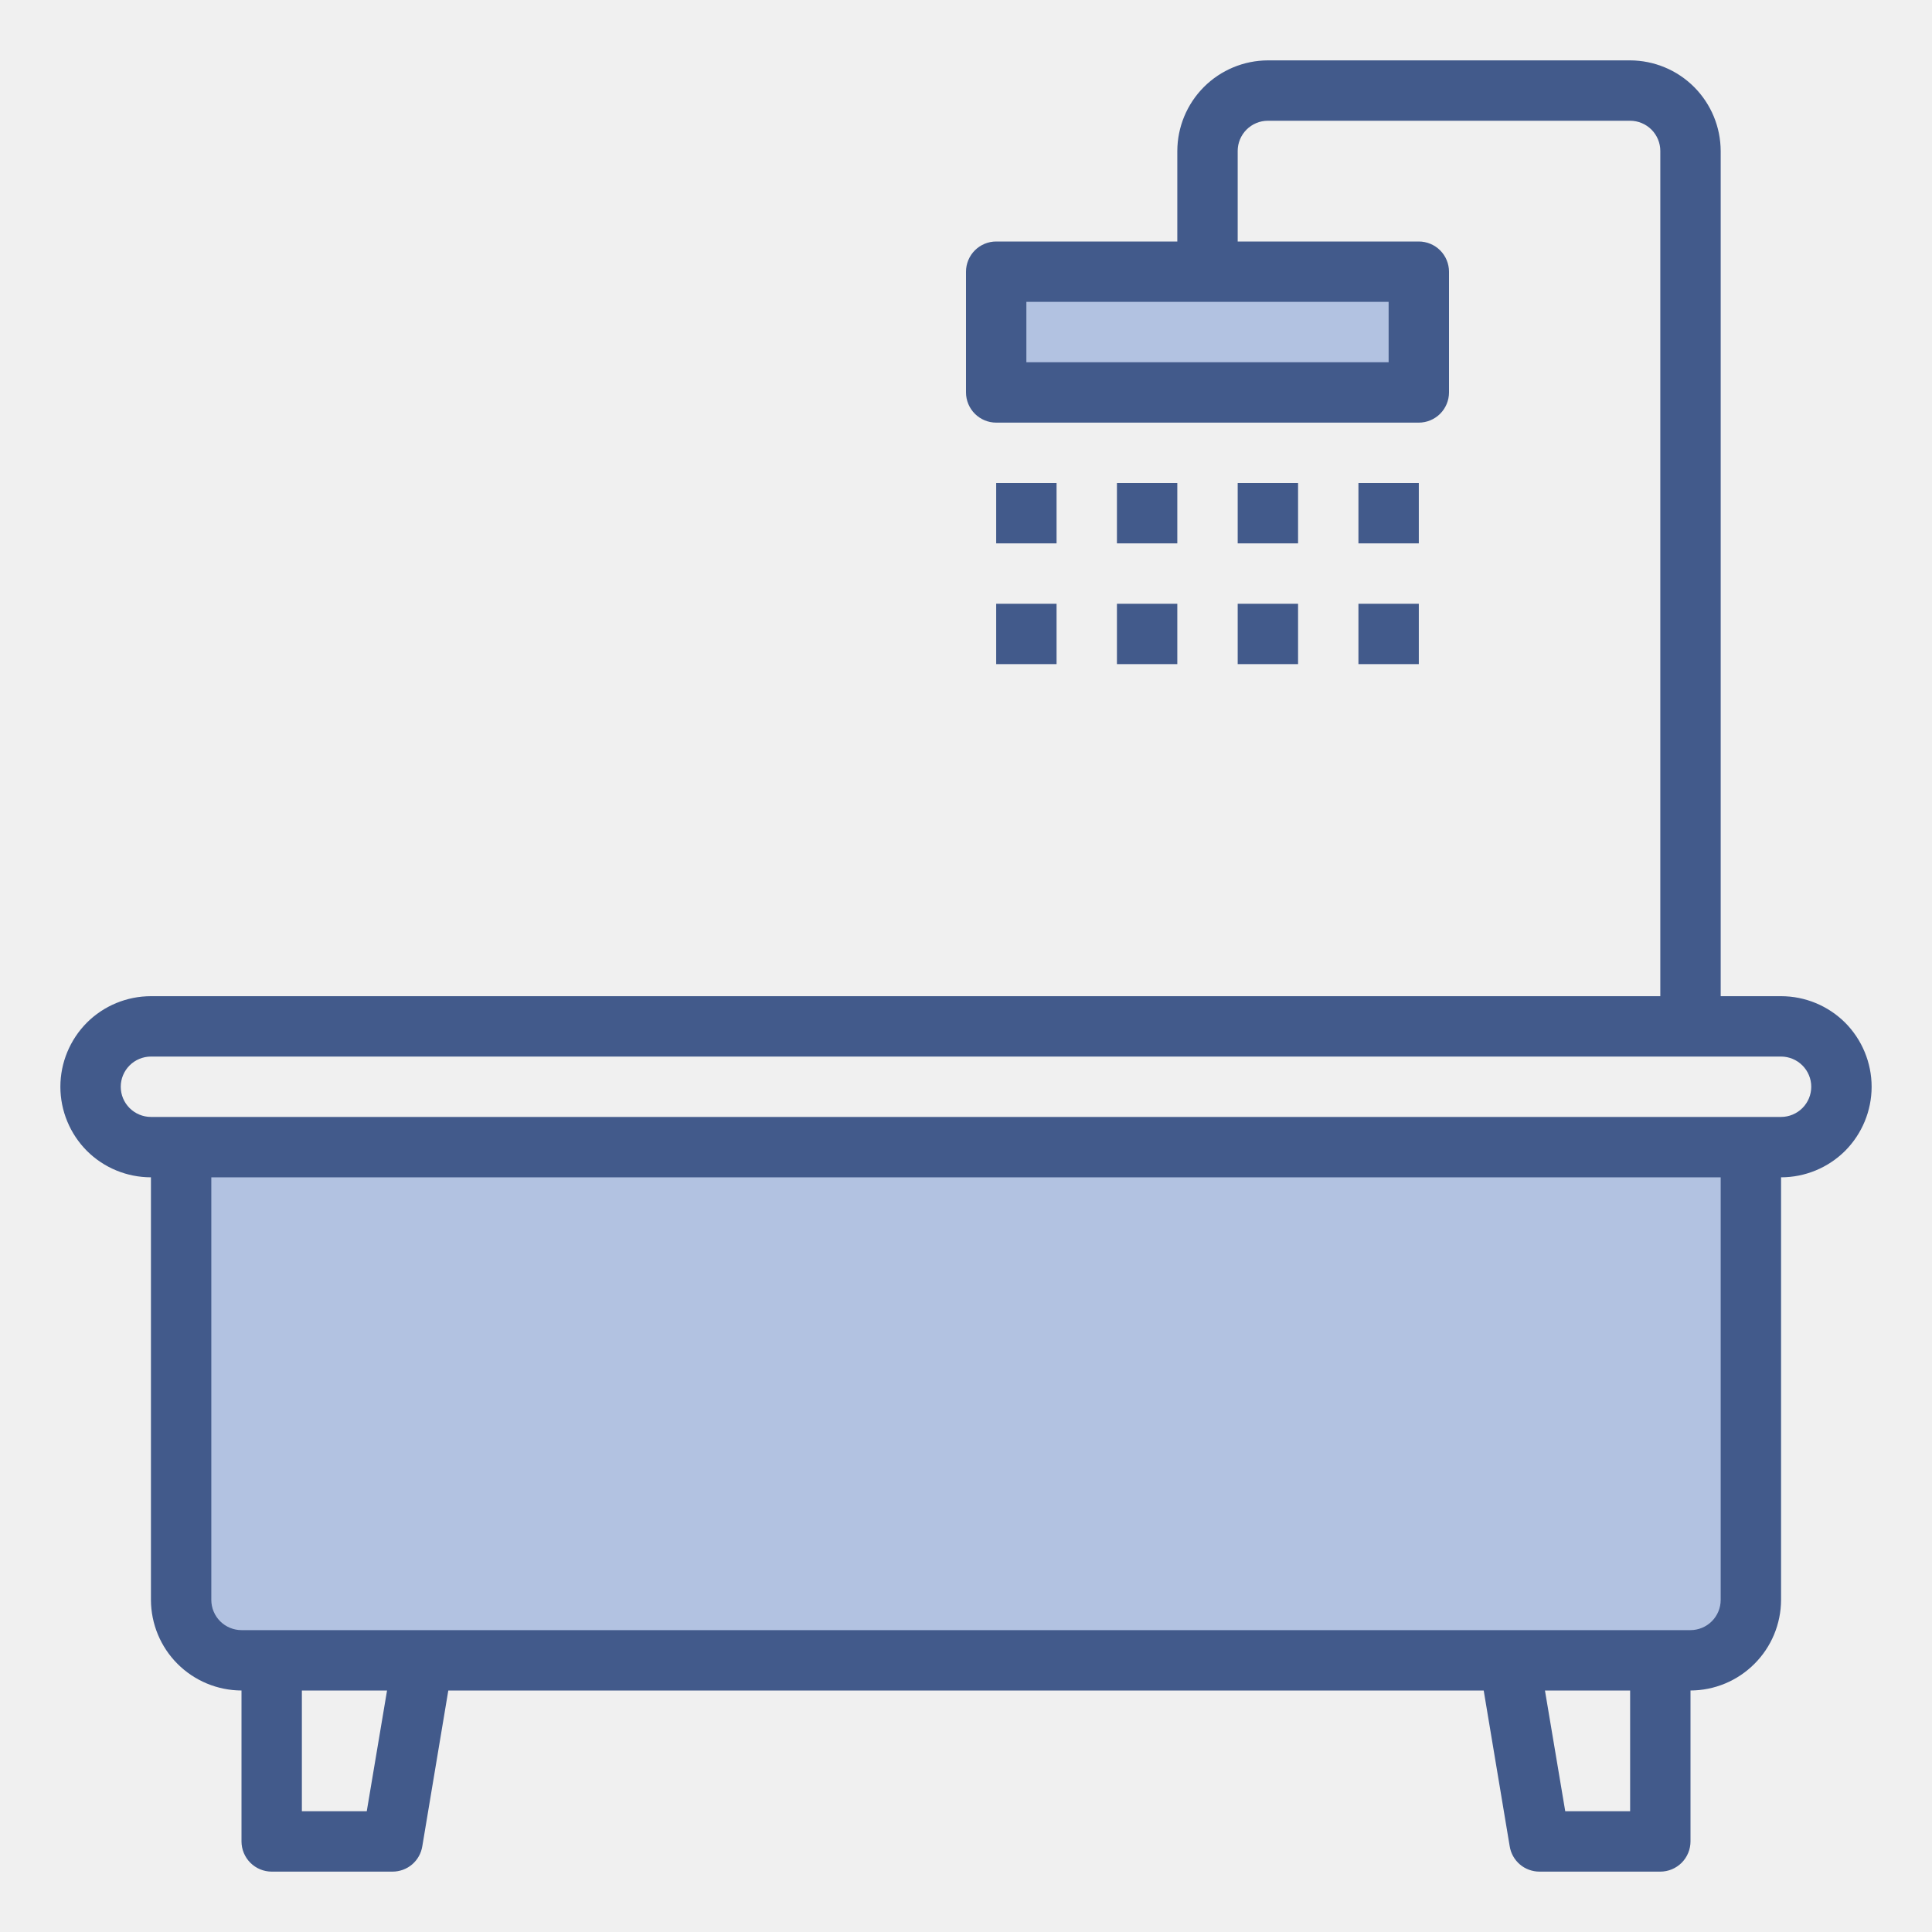
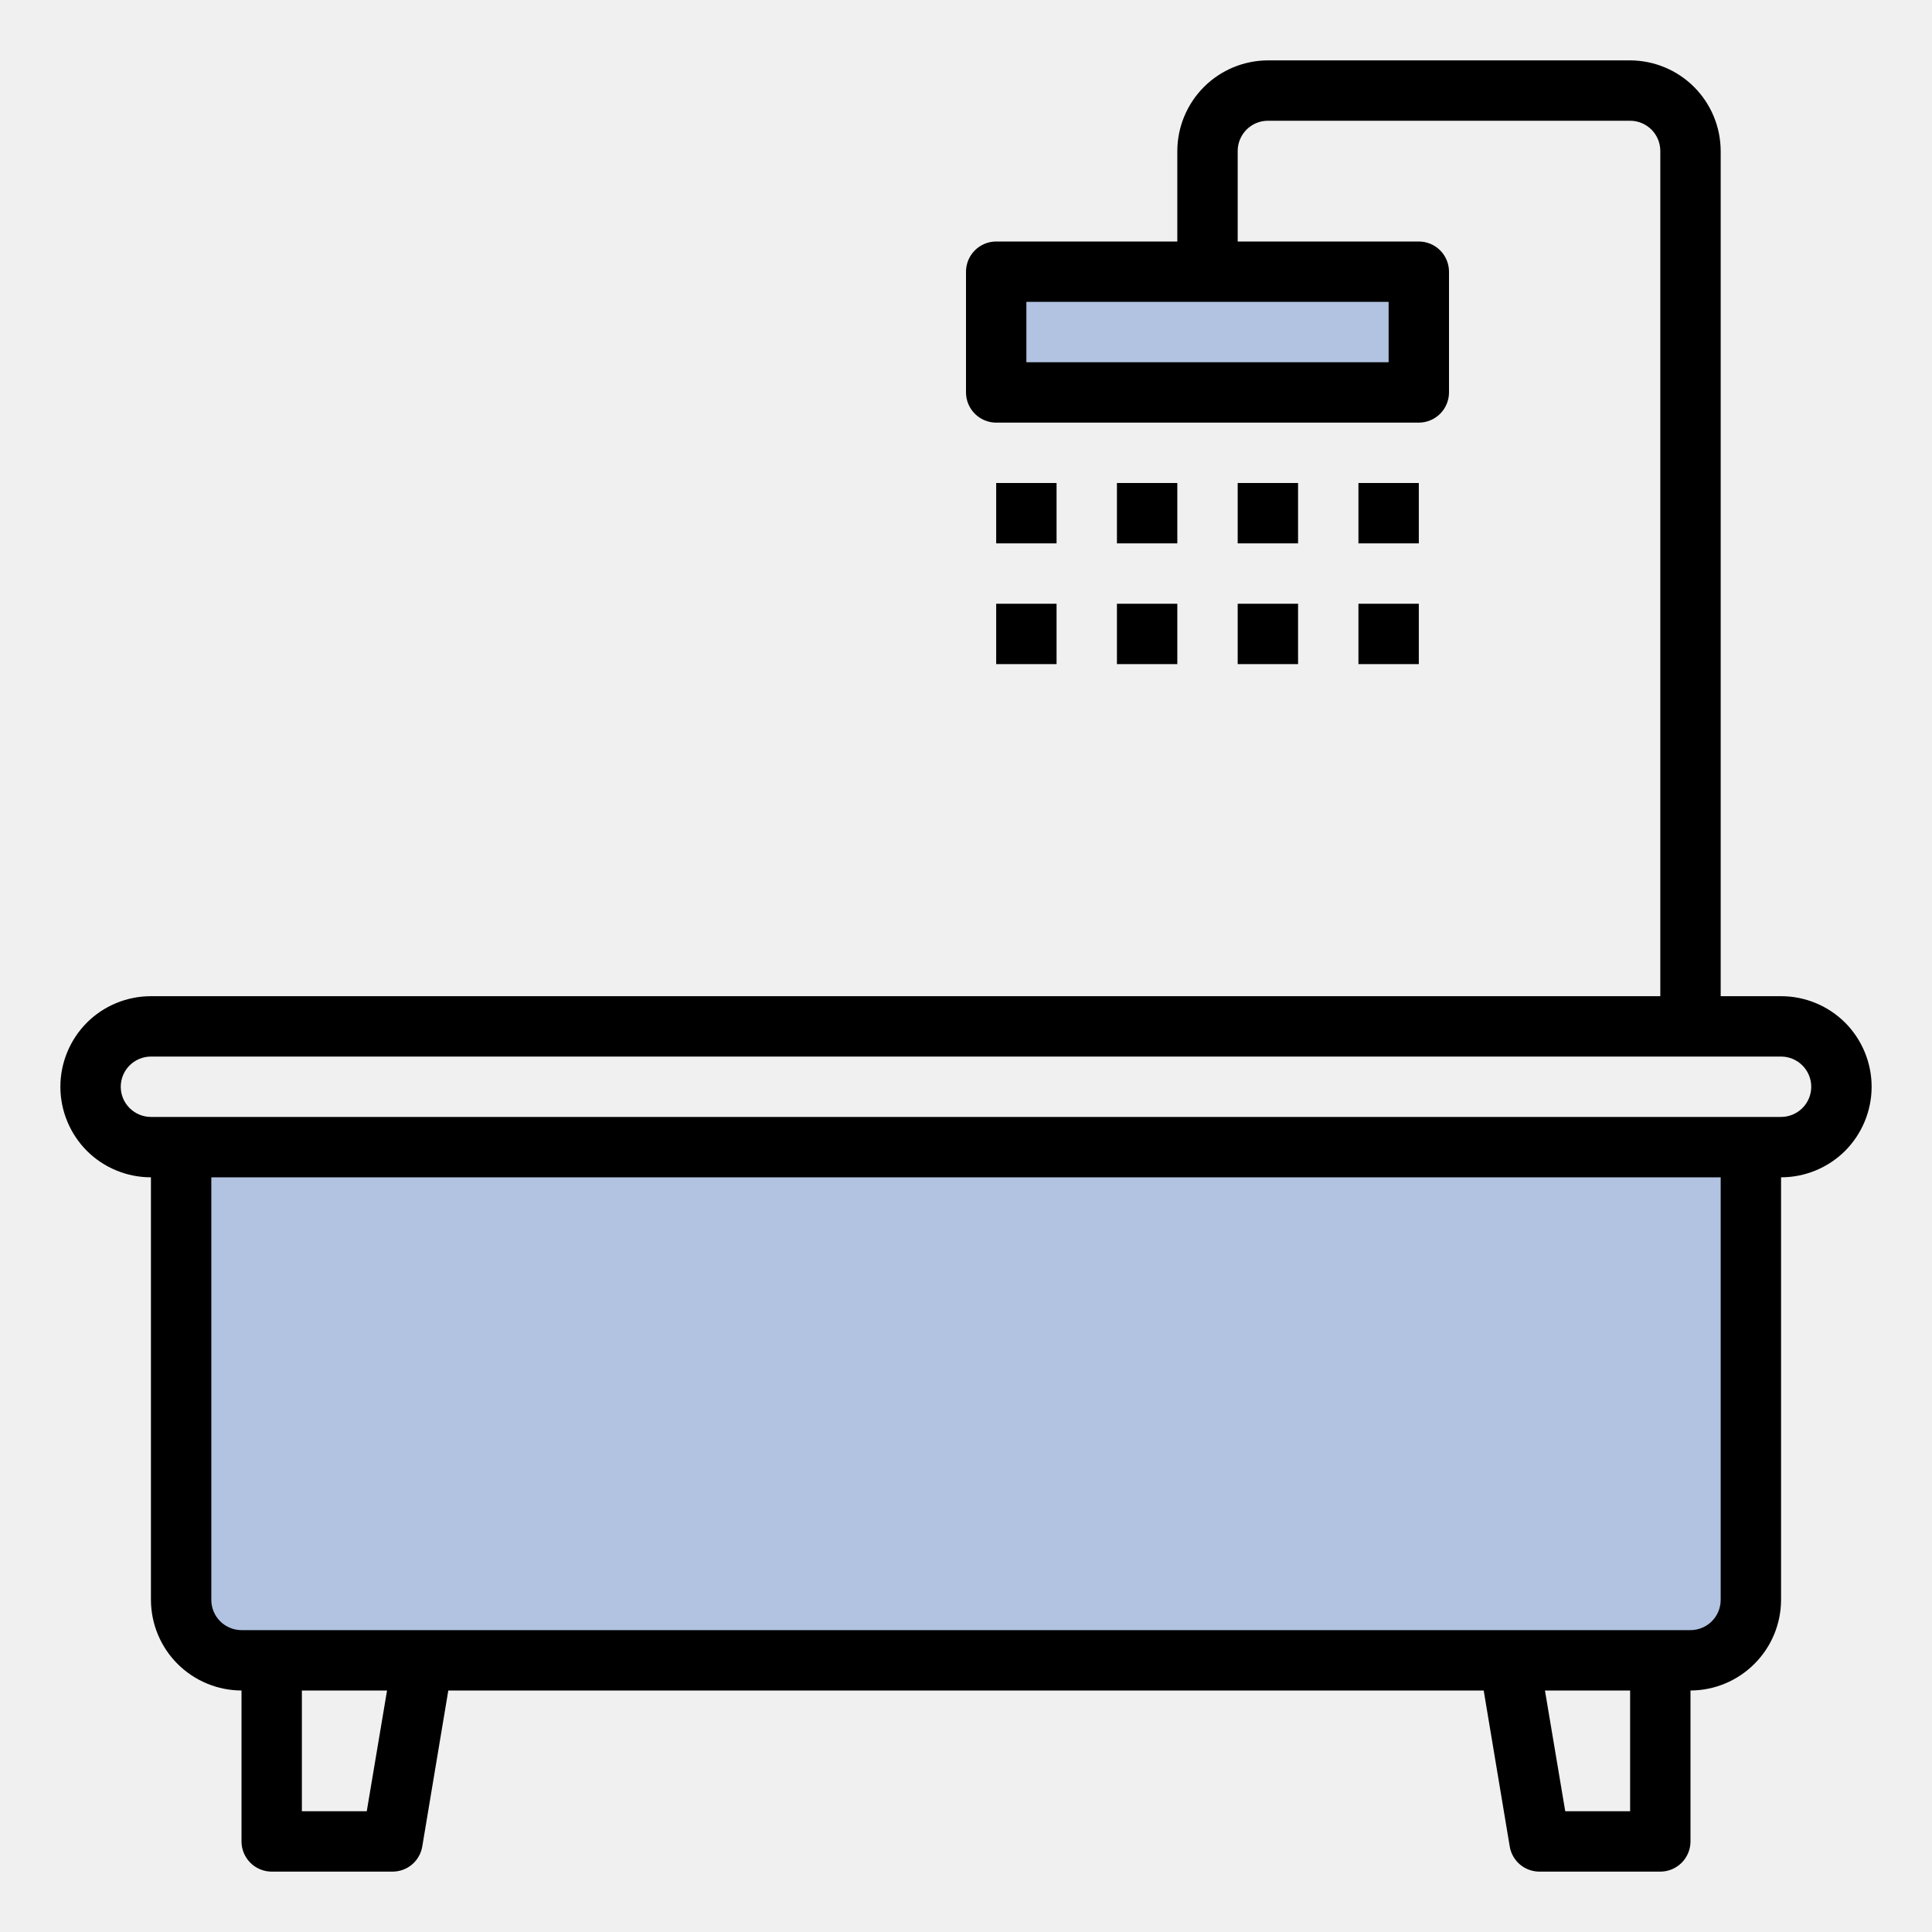
<svg xmlns="http://www.w3.org/2000/svg" width="24" height="24" viewBox="0 0 24 24" fill="none">
  <g clip-path="url(#clip0_776_56174)">
    <path d="M21.75 14.25V19.875C21.749 20.074 21.67 20.264 21.53 20.405C21.389 20.545 21.199 20.624 21 20.625H3C2.801 20.624 2.611 20.545 2.47 20.405C2.33 20.264 2.251 20.074 2.25 19.875V14.25H21.75Z" fill="#B2C2E1" />
    <path d="M12.375 3.375H17.625V4.875H12.375V3.375Z" fill="#B2C2E1" />
-     <path d="M22.125 12.375H21.375V1.875C21.374 1.577 21.255 1.291 21.044 1.08C20.834 0.87 20.548 0.751 20.25 0.75H15.75C15.452 0.751 15.166 0.87 14.956 1.08C14.745 1.291 14.626 1.577 14.625 1.875V3H12.375C12.275 3 12.18 3.04 12.11 3.11C12.04 3.18 12 3.276 12 3.375V4.875C12 4.974 12.04 5.07 12.11 5.14C12.18 5.21 12.275 5.25 12.375 5.25H17.625C17.724 5.25 17.82 5.21 17.89 5.14C17.96 5.07 18 4.974 18 4.875V3.375C18 3.276 17.96 3.18 17.89 3.11C17.82 3.04 17.724 3 17.625 3H15.375V1.875C15.375 1.776 15.415 1.68 15.485 1.61C15.555 1.54 15.65 1.5 15.75 1.5H20.25C20.349 1.5 20.445 1.54 20.515 1.61C20.585 1.68 20.625 1.776 20.625 1.875V12.375H1.875C1.577 12.375 1.29 12.493 1.079 12.704C0.869 12.915 0.75 13.202 0.75 13.5C0.75 13.798 0.869 14.085 1.079 14.296C1.29 14.507 1.577 14.625 1.875 14.625V19.875C1.876 20.173 1.995 20.459 2.205 20.669C2.416 20.88 2.702 20.999 3 21V22.875C3 22.974 3.04 23.07 3.11 23.14C3.18 23.21 3.276 23.25 3.375 23.25H4.875C4.964 23.25 5.051 23.219 5.119 23.161C5.187 23.103 5.232 23.023 5.246 22.935L5.569 21H18.431L18.754 22.935C18.768 23.023 18.813 23.103 18.881 23.161C18.949 23.219 19.036 23.25 19.125 23.25H20.625C20.724 23.25 20.82 23.21 20.89 23.14C20.96 23.07 21 22.974 21 22.875V21C21.298 20.999 21.584 20.88 21.794 20.669C22.005 20.459 22.124 20.173 22.125 19.875V14.625C22.423 14.625 22.709 14.507 22.921 14.296C23.131 14.085 23.25 13.798 23.25 13.5C23.25 13.202 23.131 12.915 22.921 12.704C22.709 12.493 22.423 12.375 22.125 12.375ZM17.25 3.75V4.5H12.75V3.75H17.25ZM4.556 22.5H3.75V21H4.808L4.556 22.5ZM20.25 22.5H19.444L19.192 21H20.25V22.5ZM21.375 19.875C21.375 19.974 21.335 20.07 21.265 20.14C21.195 20.21 21.099 20.25 21 20.25H3C2.901 20.25 2.805 20.21 2.735 20.14C2.665 20.07 2.625 19.974 2.625 19.875V14.625H21.375V19.875ZM22.125 13.875H1.875C1.776 13.875 1.68 13.835 1.61 13.765C1.54 13.695 1.5 13.6 1.5 13.5C1.5 13.4 1.54 13.305 1.61 13.235C1.68 13.165 1.776 13.125 1.875 13.125H22.125C22.224 13.125 22.32 13.165 22.39 13.235C22.46 13.305 22.5 13.4 22.5 13.5C22.5 13.6 22.46 13.695 22.39 13.765C22.32 13.835 22.224 13.875 22.125 13.875Z" fill="#425A8B" />
-     <path d="M12.375 6H13.125V6.75H12.375V6Z" fill="#425A8B" />
-     <path d="M12.375 7.5H13.125V8.25H12.375V7.5Z" fill="#425A8B" />
-     <path d="M13.875 6H14.625V6.75H13.875V6Z" fill="#425A8B" />
-     <path d="M13.875 7.5H14.625V8.25H13.875V7.5Z" fill="#425A8B" />
-     <path d="M15.375 6H16.125V6.75H15.375V6Z" fill="#425A8B" />
-     <path d="M15.375 7.5H16.125V8.25H15.375V7.5Z" fill="#425A8B" />
-     <path d="M16.875 6H17.625V6.75H16.875V6Z" fill="#425A8B" />
-     <path d="M16.875 7.5H17.625V8.25H16.875V7.5Z" fill="#425A8B" />
+     <path d="M22.125 12.375H21.375V1.875C21.374 1.577 21.255 1.291 21.044 1.08C20.834 0.87 20.548 0.751 20.25 0.75H15.75C15.452 0.751 15.166 0.87 14.956 1.08C14.745 1.291 14.626 1.577 14.625 1.875V3H12.375C12.275 3 12.18 3.04 12.11 3.11C12.04 3.18 12 3.276 12 3.375V4.875C12 4.974 12.04 5.07 12.11 5.14C12.18 5.21 12.275 5.25 12.375 5.25H17.625C17.724 5.25 17.82 5.21 17.89 5.14C17.96 5.07 18 4.974 18 4.875V3.375C18 3.276 17.96 3.18 17.89 3.11C17.82 3.04 17.724 3 17.625 3H15.375V1.875C15.375 1.776 15.415 1.68 15.485 1.61C15.555 1.54 15.65 1.5 15.75 1.5H20.25C20.349 1.5 20.445 1.54 20.515 1.61C20.585 1.68 20.625 1.776 20.625 1.875V12.375H1.875C1.577 12.375 1.29 12.493 1.079 12.704C0.869 12.915 0.75 13.202 0.75 13.5C0.75 13.798 0.869 14.085 1.079 14.296C1.29 14.507 1.577 14.625 1.875 14.625V19.875C1.876 20.173 1.995 20.459 2.205 20.669C2.416 20.88 2.702 20.999 3 21V22.875C3 22.974 3.04 23.07 3.11 23.14C3.18 23.21 3.276 23.25 3.375 23.25H4.875C4.964 23.25 5.051 23.219 5.119 23.161C5.187 23.103 5.232 23.023 5.246 22.935L5.569 21H18.431L18.754 22.935C18.768 23.023 18.813 23.103 18.881 23.161C18.949 23.219 19.036 23.25 19.125 23.25H20.625C20.724 23.25 20.82 23.21 20.89 23.14C20.96 23.07 21 22.974 21 22.875V21C21.298 20.999 21.584 20.88 21.794 20.669C22.005 20.459 22.124 20.173 22.125 19.875V14.625C22.423 14.625 22.709 14.507 22.921 14.296C23.131 14.085 23.25 13.798 23.25 13.5C23.25 13.202 23.131 12.915 22.921 12.704C22.709 12.493 22.423 12.375 22.125 12.375ZM17.25 3.75V4.5H12.75V3.75H17.25ZM4.556 22.5H3.75V21H4.808L4.556 22.5ZM20.25 22.5H19.444L19.192 21H20.25V22.5ZM21.375 19.875C21.375 19.974 21.335 20.07 21.265 20.14C21.195 20.21 21.099 20.25 21 20.25H3C2.901 20.25 2.805 20.21 2.735 20.14C2.665 20.07 2.625 19.974 2.625 19.875V14.625H21.375V19.875ZM22.125 13.875H1.875C1.776 13.875 1.68 13.835 1.61 13.765C1.54 13.695 1.5 13.6 1.5 13.5C1.5 13.4 1.54 13.305 1.61 13.235C1.68 13.165 1.776 13.125 1.875 13.125H22.125C22.224 13.125 22.32 13.165 22.39 13.235C22.46 13.305 22.5 13.4 22.5 13.5C22.5 13.6 22.46 13.695 22.39 13.765C22.32 13.835 22.224 13.875 22.125 13.875Z" fill="black" />
+     <path d="M12.375 6H13.125V6.75H12.375V6Z" fill="black" />
+     <path d="M12.375 7.5H13.125V8.25H12.375V7.5Z" fill="black" />
+     <path d="M13.875 6H14.625V6.75H13.875V6Z" fill="black" />
+     <path d="M13.875 7.5H14.625V8.25H13.875V7.5Z" fill="black" />
+     <path d="M15.375 6H16.125V6.75H15.375V6Z" fill="black" />
+     <path d="M15.375 7.5H16.125V8.25H15.375V7.5Z" fill="black" />
+     <path d="M16.875 6H17.625V6.75H16.875V6Z" fill="black" />
+     <path d="M16.875 7.5H17.625V8.25H16.875V7.5Z" fill="black" />
  </g>
  <defs>
    <clipPath id="clip0_776_56174">
      <rect width="24" height="24" fill="white" />
    </clipPath>
  </defs>
</svg>
